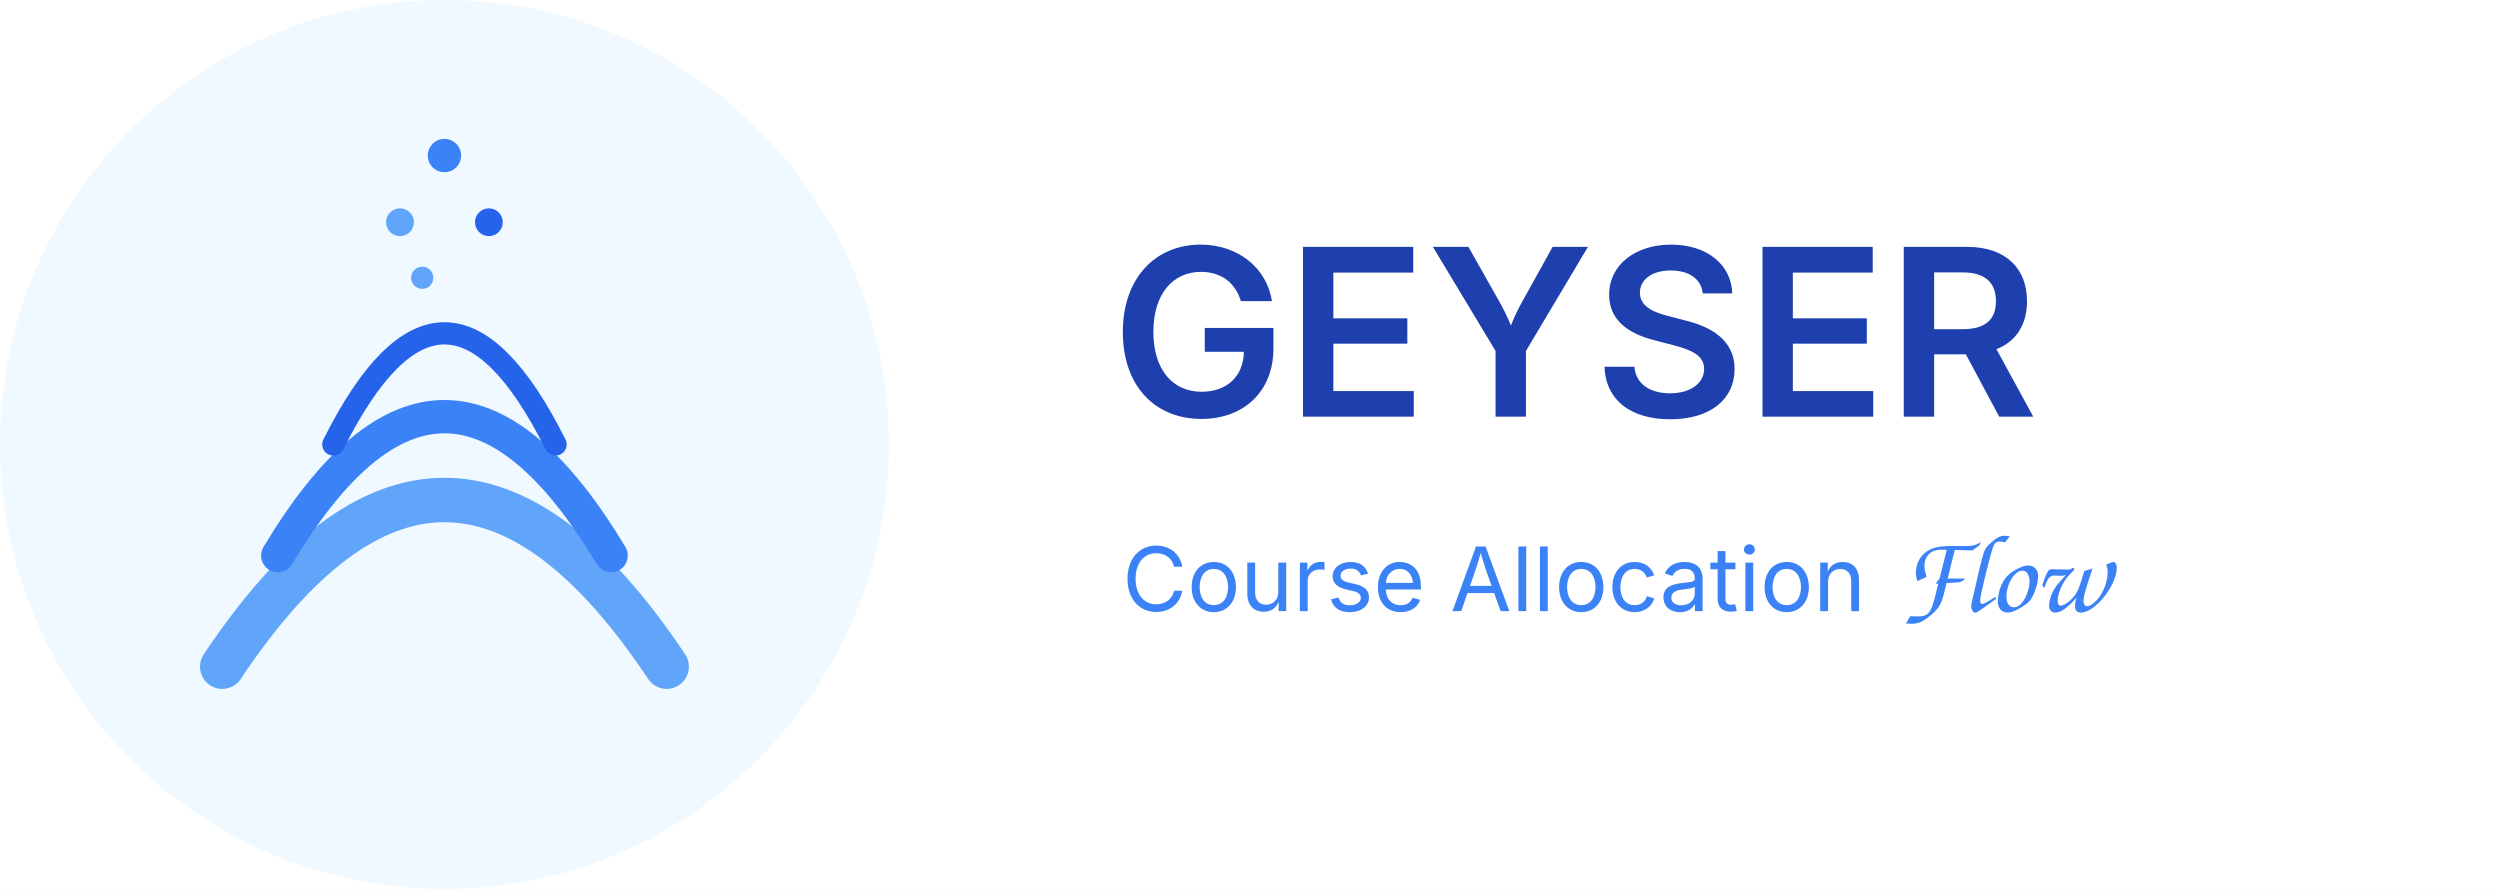
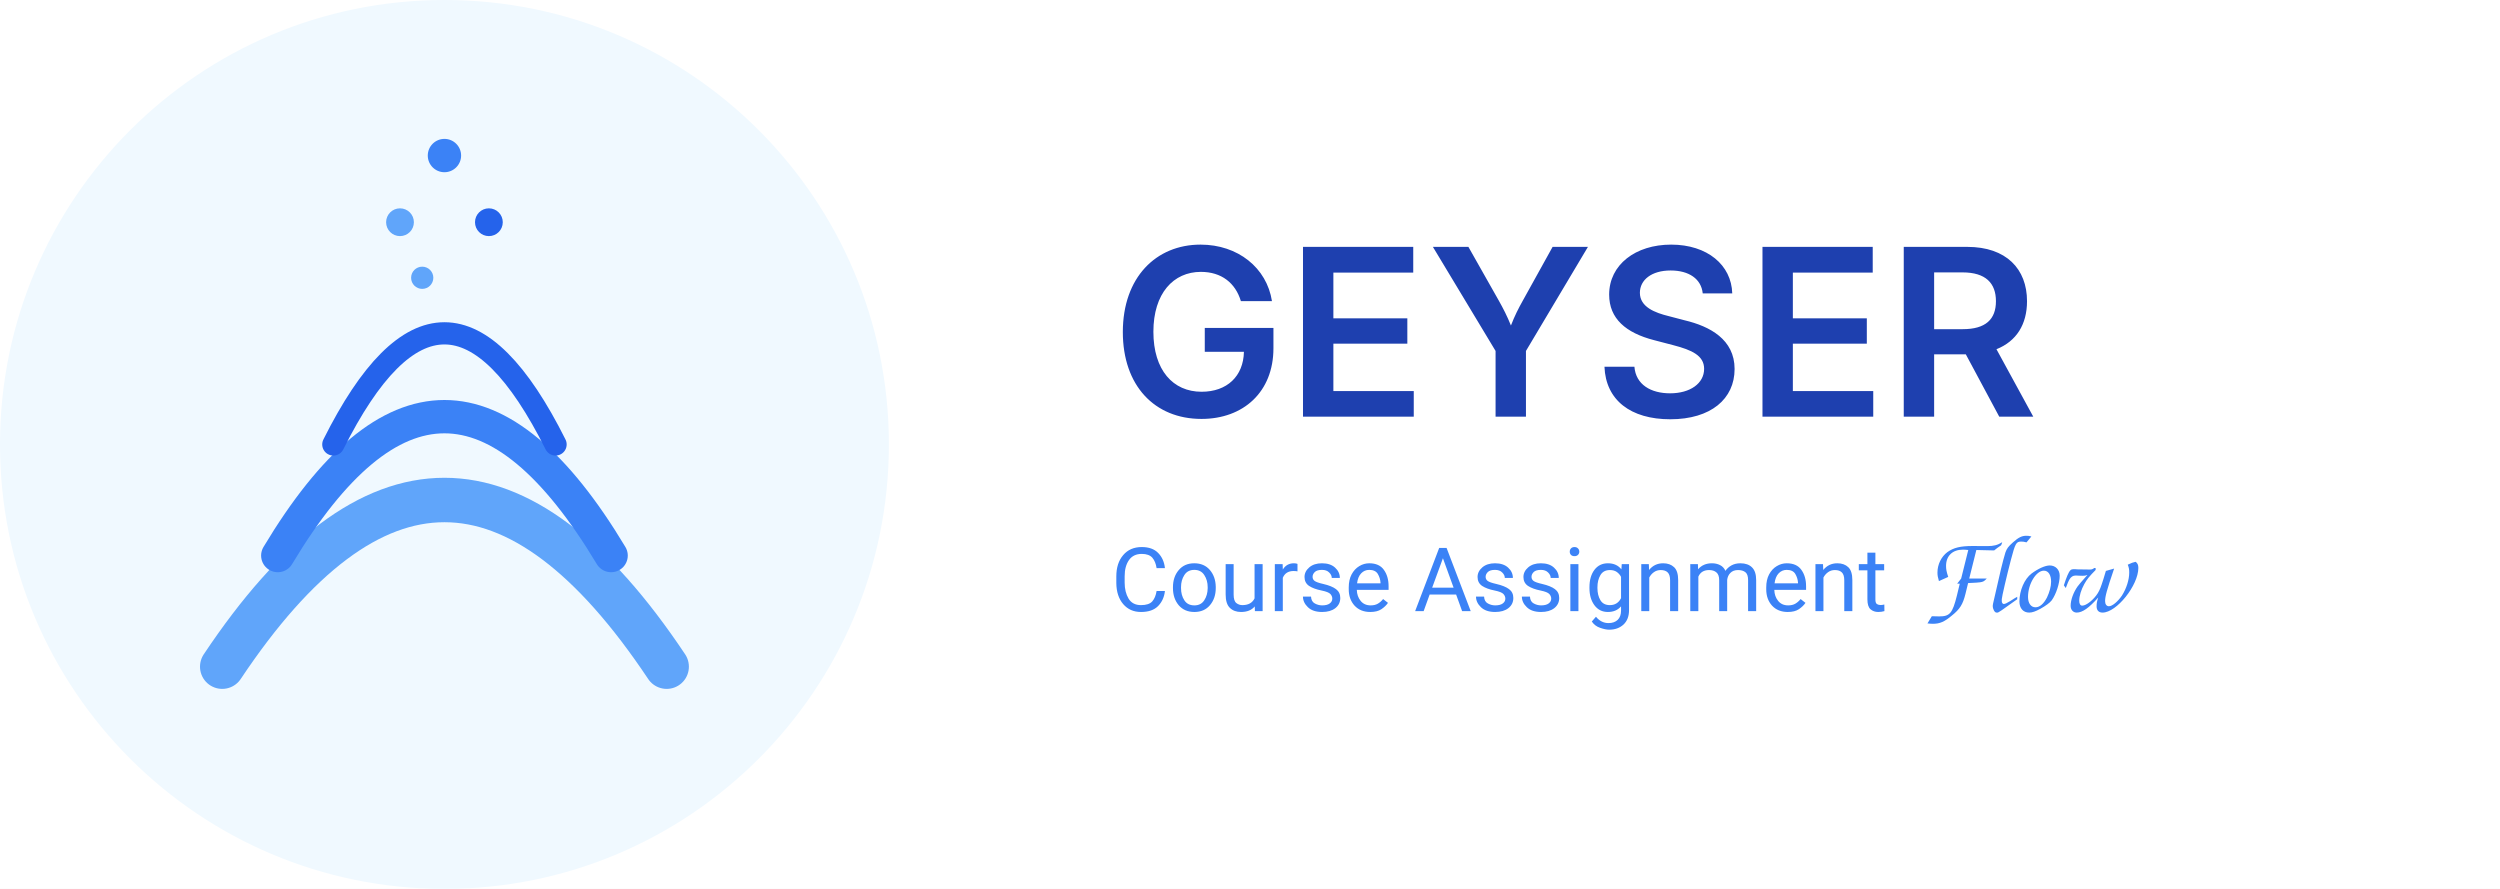
<svg xmlns="http://www.w3.org/2000/svg" viewBox="0 0 450 160">
  <rect width="100%" height="100%" fill="white" />
  <g transform="translate(80,80)">
    <circle cx="0" cy="0" r="80" fill="#f0f9ff" />
    <path d="M-40,40 Q0,-20 40,40" fill="none" stroke="#60a5fa" stroke-width="8" stroke-linecap="round" />
    <path d="M-30,20 Q0,-30 30,20" fill="none" stroke="#3b82f6" stroke-width="6" stroke-linecap="round" />
    <path d="M-20,0 Q0,-40 20,0" fill="none" stroke="#2563eb" stroke-width="4" stroke-linecap="round" />
    <circle cx="-8" cy="-40" r="2.5" fill="#60a5fa" />
    <circle cx="0" cy="-52" r="3" fill="#3b82f6" />
    <circle cx="8" cy="-40" r="2.5" fill="#2563eb" />
    <circle cx="-4" cy="-30" r="2" fill="#60a5fa" />
  </g>
  <g transform="translate(200,65)">
    <text x="0" y="10" font-family="Inter, Helvetica Neue, sans-serif" font-size="42" font-weight="600" fill="#1e40af">
            GEYSER
        </text>
-     <text x="2" y="45">
-       <tspan font-family="Inter, Helvetica Neue, sans-serif" font-size="16" font-weight="400" fill="#3b82f6">
-                 Course Allocation
+     <text x="0" y="45">
+       <tspan font-family="Roboto, Arial, Helvetica, sans-serif" font-size="16" font-weight="400" fill="#3b82f6">
+                 Course Assignment
            </tspan>
      <tspan font-family="Dancing Script, Brush Script MT, cursive" font-size="20" dx="3" fill="#3b82f6">
                Flow
            </tspan>
    </text>
  </g>
</svg>
